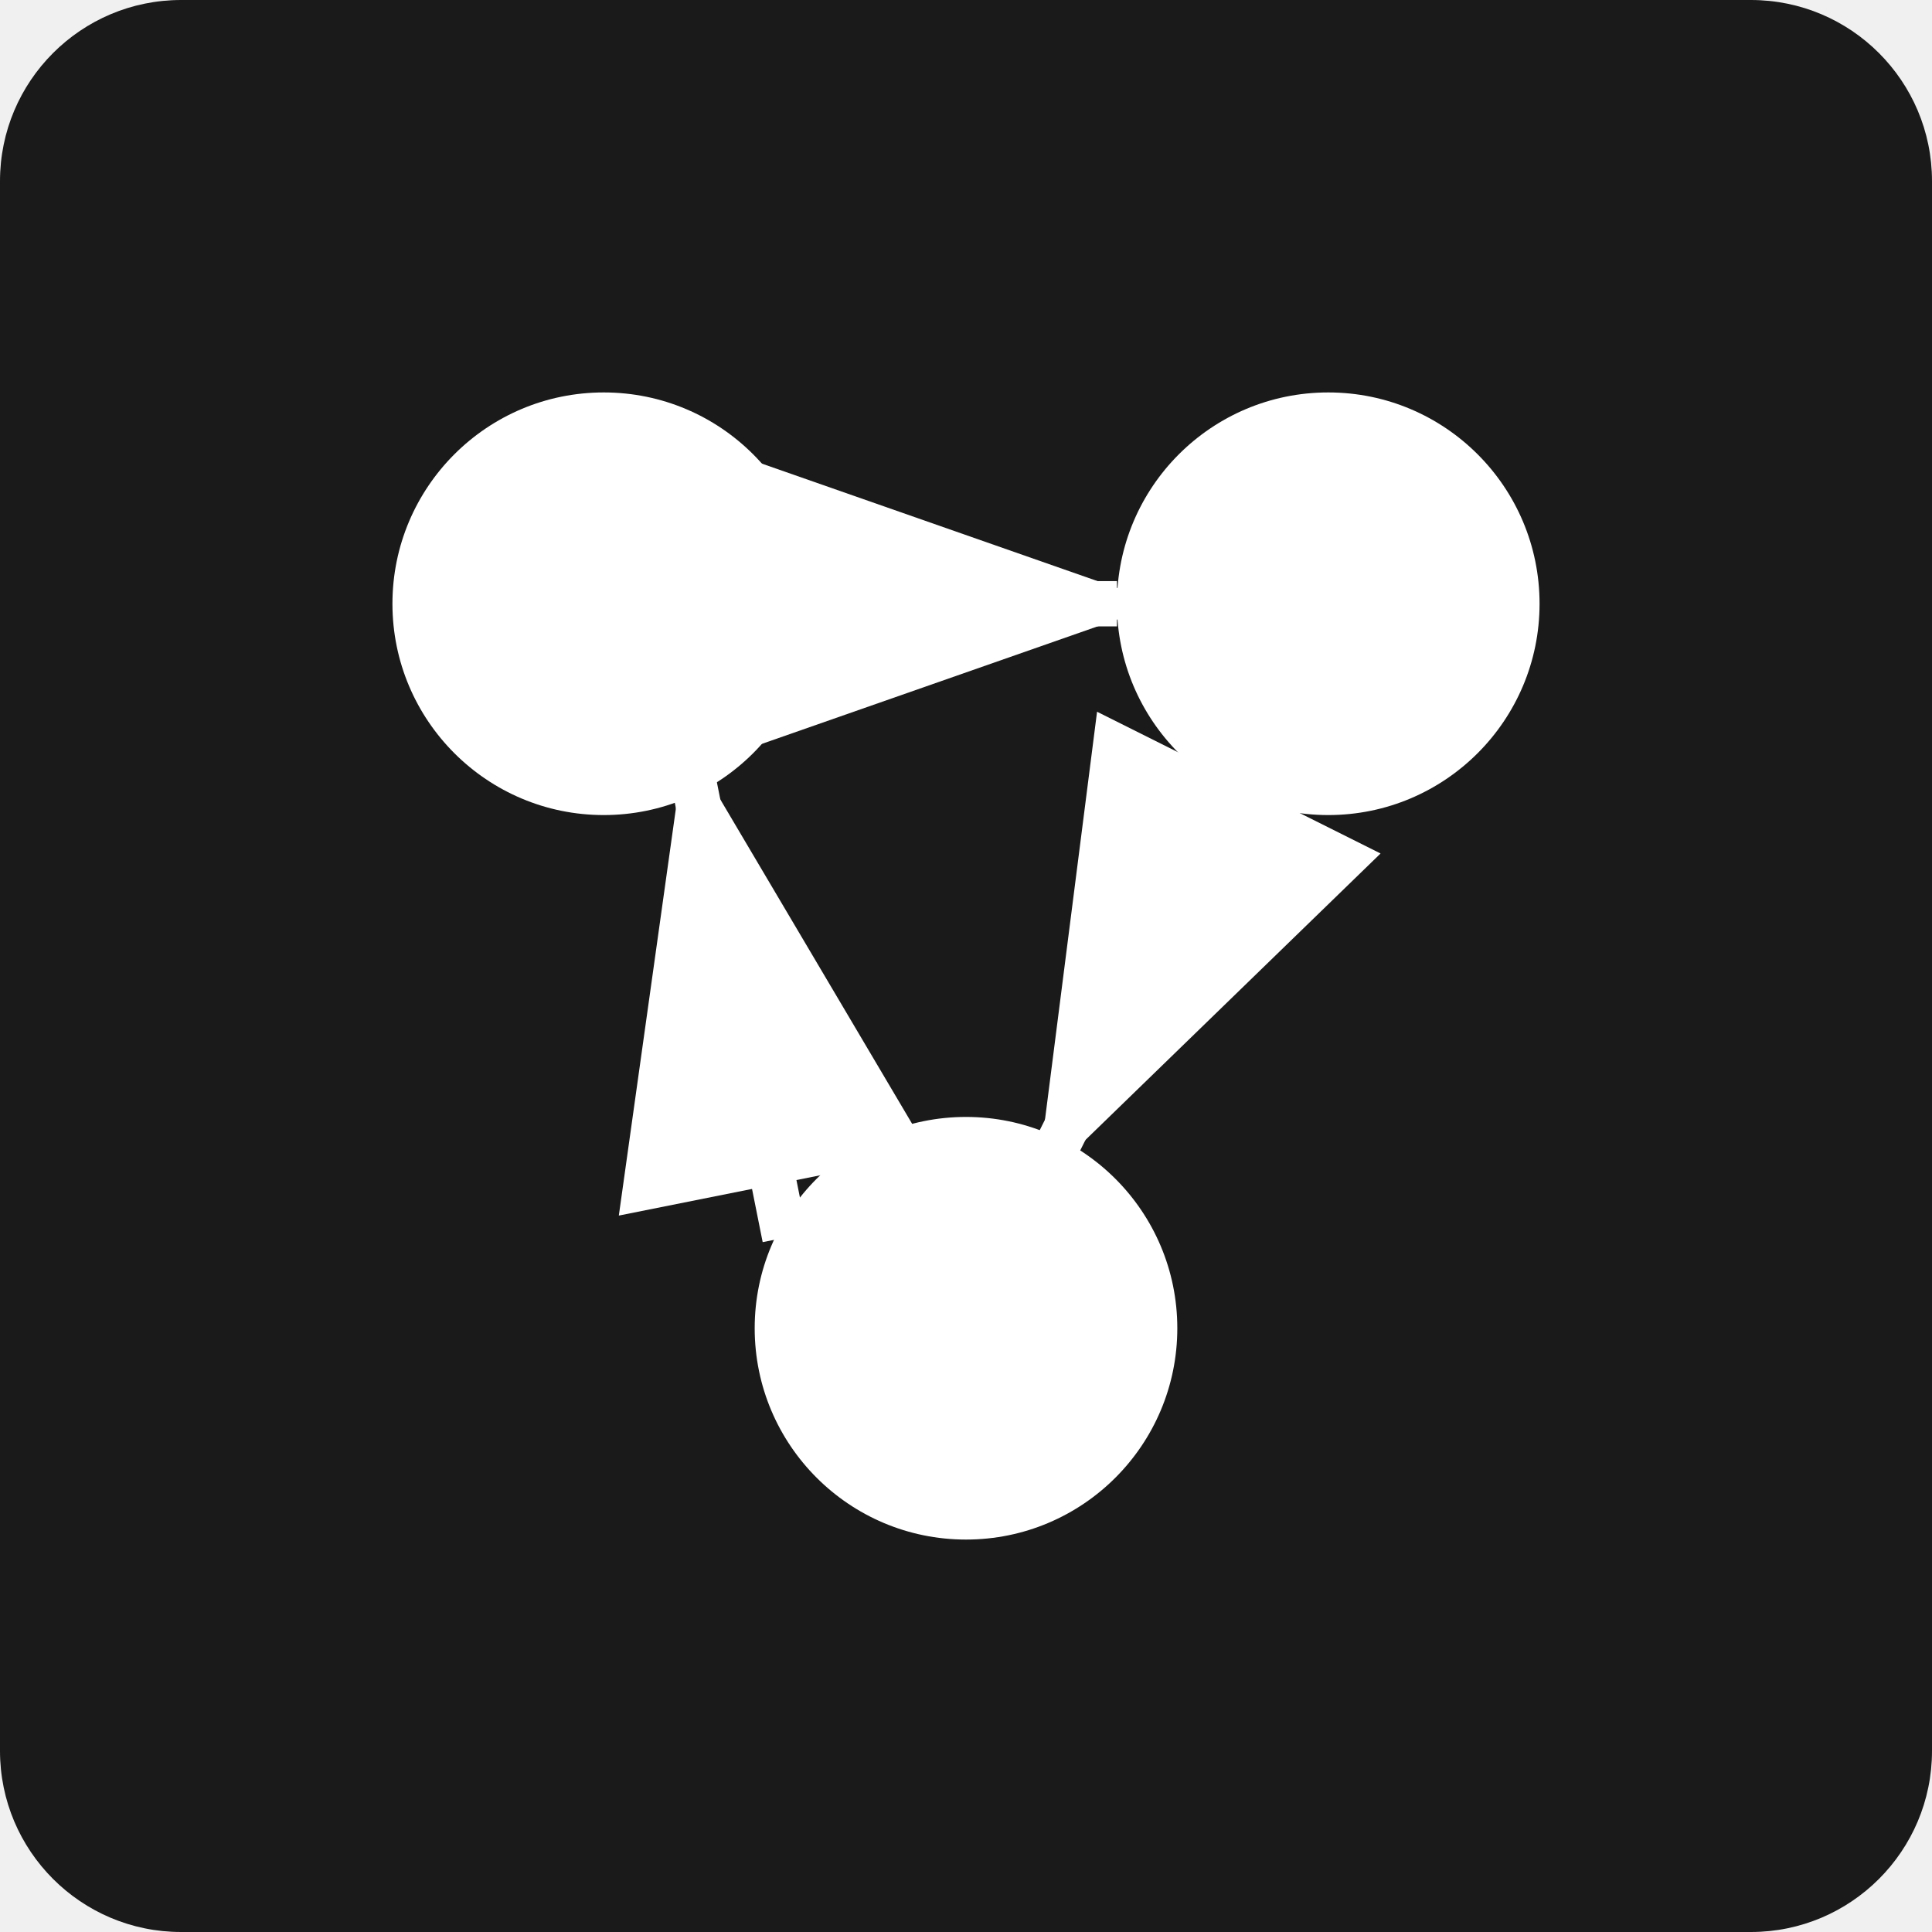
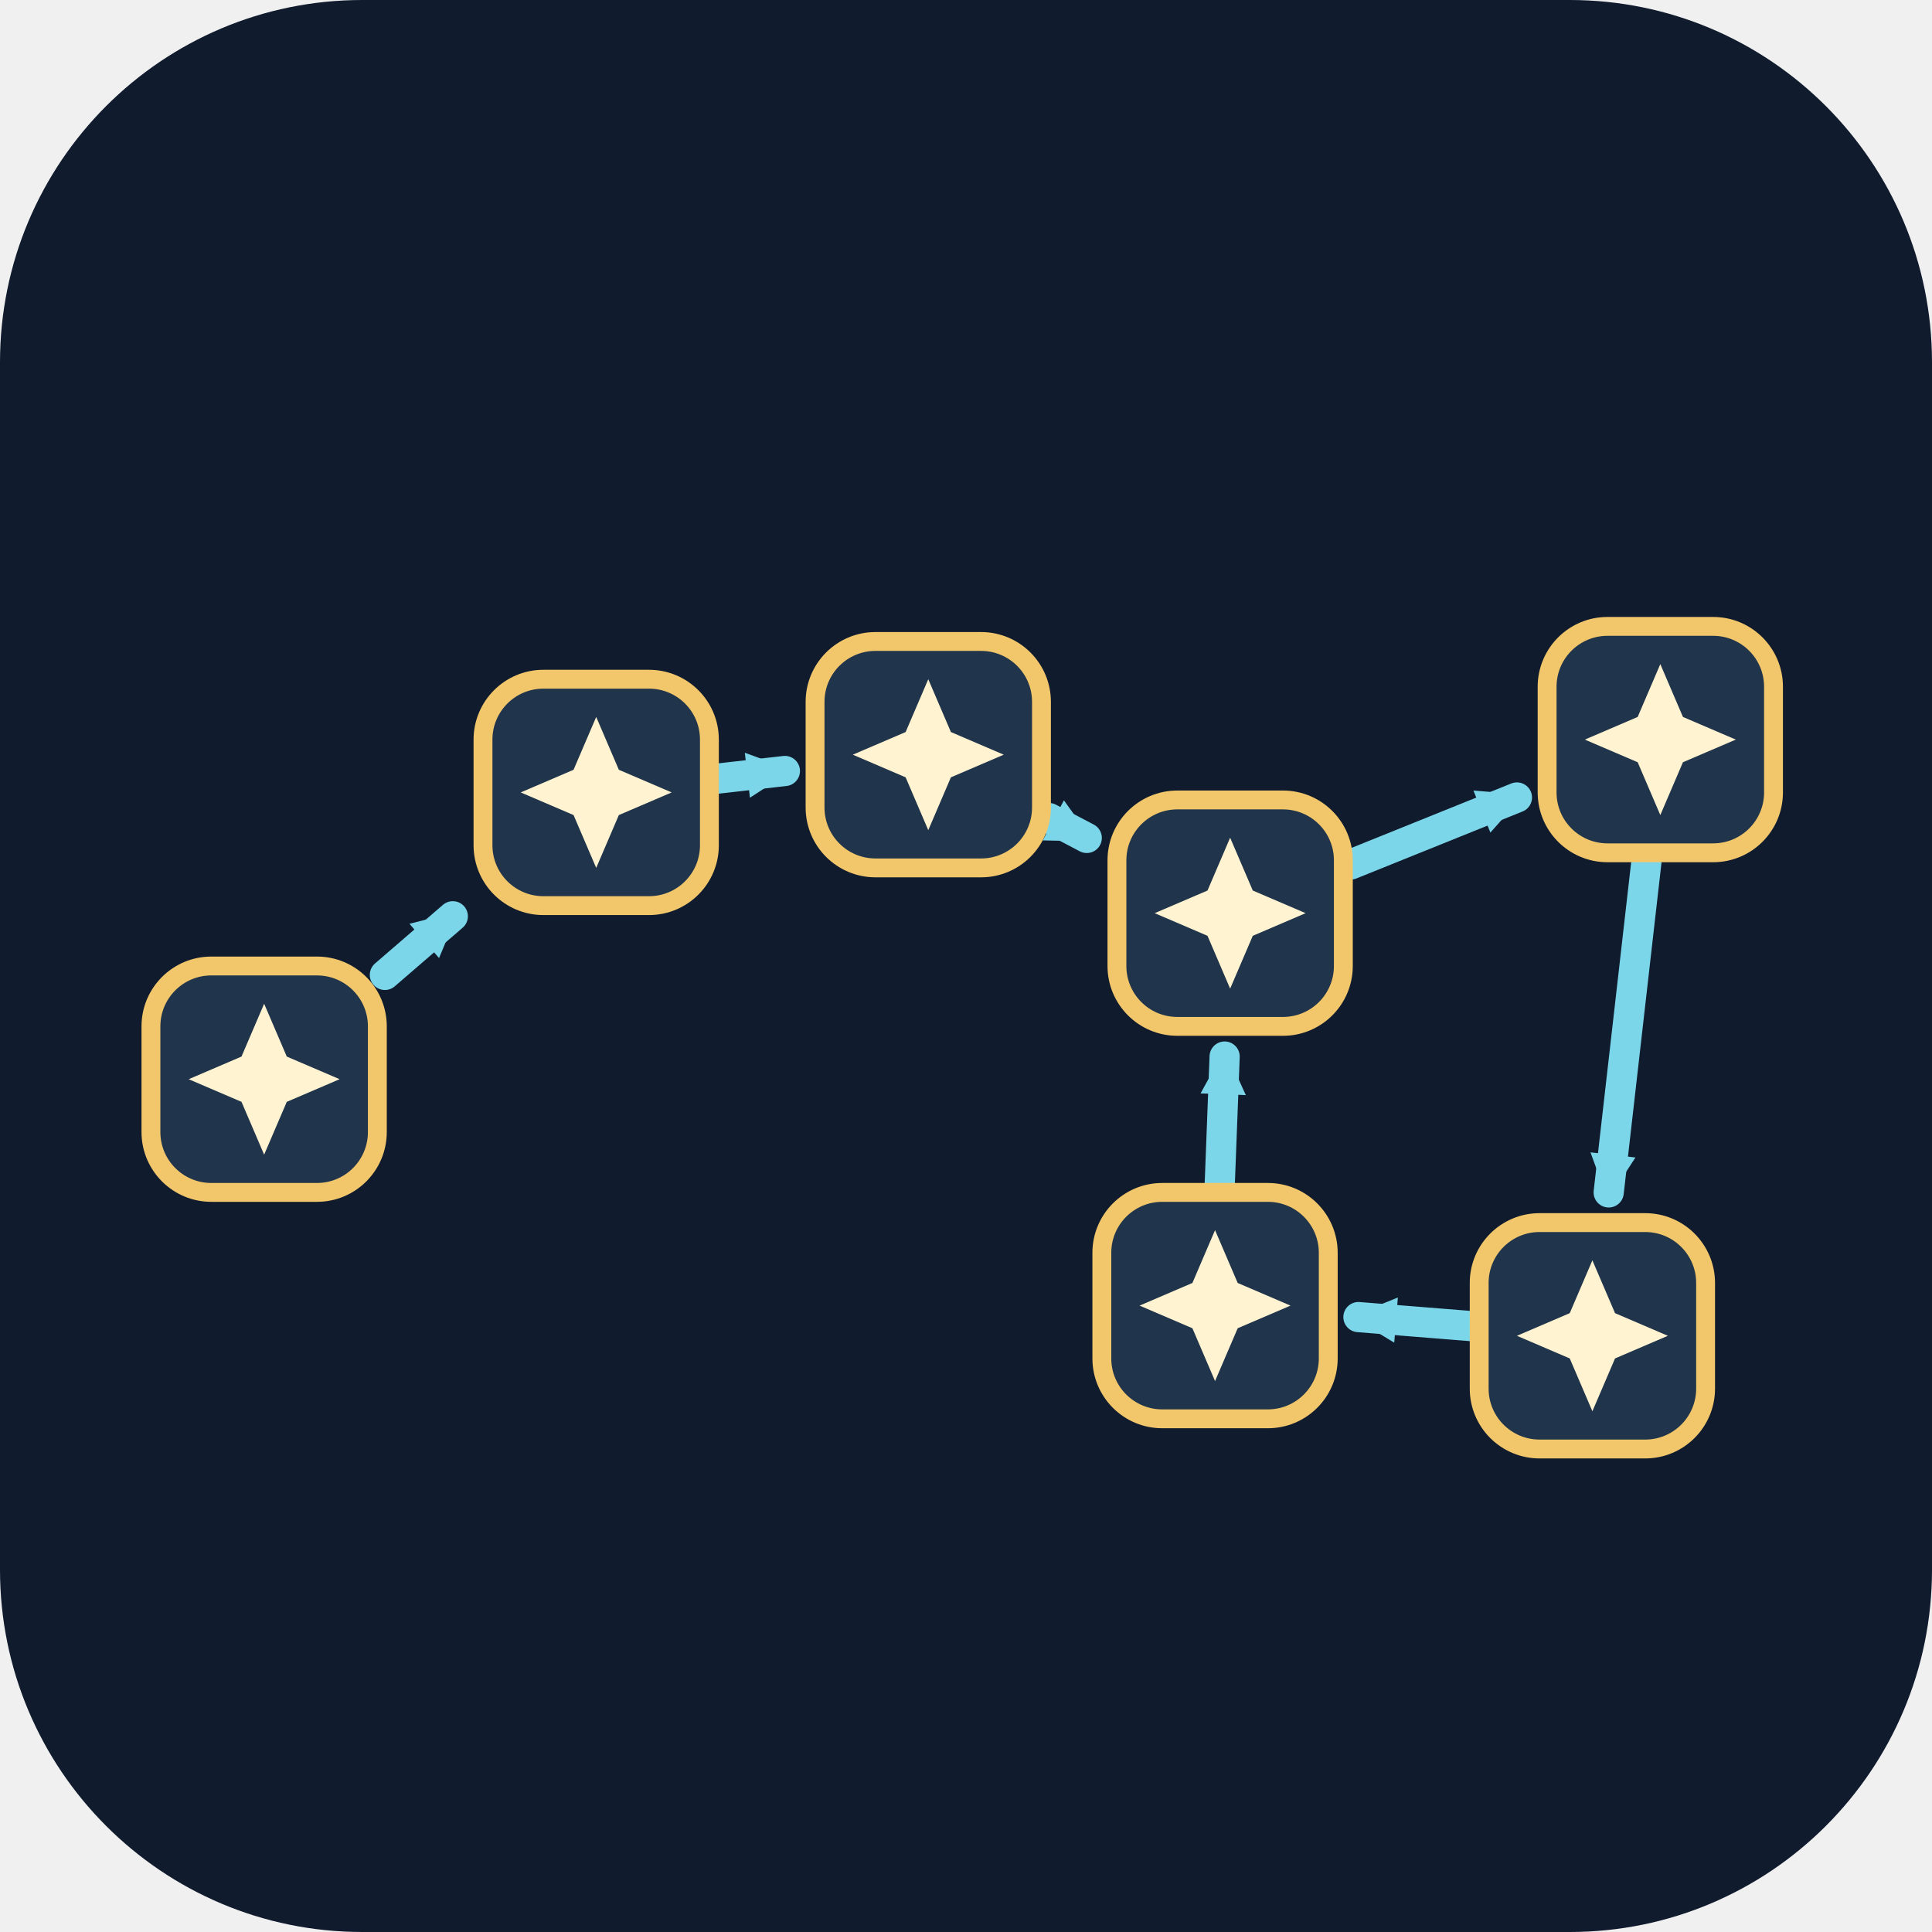
- <svg xmlns="http://www.w3.org/2000/svg" width="128" height="128" viewBox="0 0 128 128">
-   <rect width="128" height="128" fill="#1a1a1a" rx="12" />
+ <svg xmlns="http://www.w3.org/2000/svg" width="256" height="256" viewBox="0 0 256 256" role="img" aria-labelledby="title desc">
  <defs>
-     <marker id="arrowhead" markerWidth="10" markerHeight="7" refX="9" refY="3.5" orient="auto">
-       <polygon points="0 0, 10 3.5, 0 7" fill="#ffffff" />
+     <marker id="arrow" markerWidth="6" markerHeight="6" viewBox="0 0 6 6" refX="5" refY="3" markerUnits="userSpaceOnUse" orient="auto">
+       <path d="M 0 0 L 6 3 L 0 6 Z" fill="#7cd6e9" />
    </marker>
  </defs>
-   <circle cx="40" cy="40" r="14" fill="#ffffff" stroke="none" />
-   <circle cx="88" cy="40" r="14" fill="#ffffff" stroke="none" />
-   <circle cx="64" cy="88" r="14" fill="#ffffff" stroke="none" />
-   <line x1="54" y1="40" x2="74" y2="40" stroke="#ffffff" stroke-width="3" marker-end="url(#arrowhead)" />
-   <line x1="82" y1="52" x2="70" y2="76" stroke="#ffffff" stroke-width="3" marker-end="url(#arrowhead)" />
-   <line x1="52" y1="82" x2="46" y2="52" stroke="#ffffff" stroke-width="3" marker-end="url(#arrowhead)" />
+   <rect width="256" height="256" rx="48" fill="#101b2d" />
+   <g fill="none" stroke="#7cd6e9" stroke-width="4" stroke-linecap="round" marker-end="url(#arrow)">
+     <path d="M 51.00 129.18 L 60.00 121.41" />
+     <path d="M 95.00 103.18 L 104.00 102.16" />
+     <path d="M 139.00 108.40 L 144.00 111.03" />
+     <path d="M 179.00 114.54 L 201.00 105.67" />
+     <path d="M 218.18 114.00 L 213.16 158.00" />
+     <path d="M 195.00 175.72 L 180.00 174.52" />
+     <path d="M 161.62 157.00 L 162.27 140.00" />
+   </g>
+   <g>
+     <g transform="translate(35 143)" aria-label="Alkaid">
+       <rect x="-15" y="-15" width="30" height="30" rx="8" fill="#20344b" stroke="#f2c76b" stroke-width="2.5" />
+       <path d="M 0 -10 L 3 -3 L 10 0 L 3 3 L 0 10 L -3 3 L -10 0 L -3 -3 Z" fill="#fff3d1" />
+     </g>
+     <g transform="translate(79 105)" aria-label="Mizar">
+       <rect x="-15" y="-15" width="30" height="30" rx="8" fill="#20344b" stroke="#f2c76b" stroke-width="2.5" />
+       <path d="M 0 -10 L 3 -3 L 10 0 L 3 3 L 0 10 L -3 3 L -10 0 L -3 -3 Z" fill="#fff3d1" />
+     </g>
+     <g transform="translate(123 100)" aria-label="Alioth">
+       <rect x="-15" y="-15" width="30" height="30" rx="8" fill="#20344b" stroke="#f2c76b" stroke-width="2.5" />
+       <path d="M 0 -10 L 3 -3 L 10 0 L 3 3 L 0 10 L -3 3 L -10 0 L -3 -3 Z" fill="#fff3d1" />
+     </g>
+     <g transform="translate(163 121)" aria-label="Megrez">
+       <rect x="-15" y="-15" width="30" height="30" rx="8" fill="#20344b" stroke="#f2c76b" stroke-width="2.5" />
+       <path d="M 0 -10 L 3 -3 L 10 0 L 3 3 L 0 10 L -3 3 L -10 0 L -3 -3 Z" fill="#fff3d1" />
+     </g>
+     <g transform="translate(220 98)" aria-label="Dubhe">
+       <rect x="-15" y="-15" width="30" height="30" rx="8" fill="#20344b" stroke="#f2c76b" stroke-width="2.5" />
+       <path d="M 0 -10 L 3 -3 L 10 0 L 3 3 L 0 10 L -3 3 L -10 0 L -3 -3 Z" fill="#fff3d1" />
+     </g>
+     <g transform="translate(211 177)" aria-label="Merak">
+       <rect x="-15" y="-15" width="30" height="30" rx="8" fill="#20344b" stroke="#f2c76b" stroke-width="2.5" />
+       <path d="M 0 -10 L 3 -3 L 10 0 L 3 3 L 0 10 L -3 3 L -10 0 L -3 -3 Z" fill="#fff3d1" />
+     </g>
+     <g transform="translate(161 173)" aria-label="Phecda">
+       <rect x="-15" y="-15" width="30" height="30" rx="8" fill="#20344b" stroke="#f2c76b" stroke-width="2.5" />
+       <path d="M 0 -10 L 3 -3 L 10 0 L 3 3 L 0 10 L -3 3 L -10 0 L -3 -3 Z" fill="#fff3d1" />
+     </g>
+   </g>
</svg>
